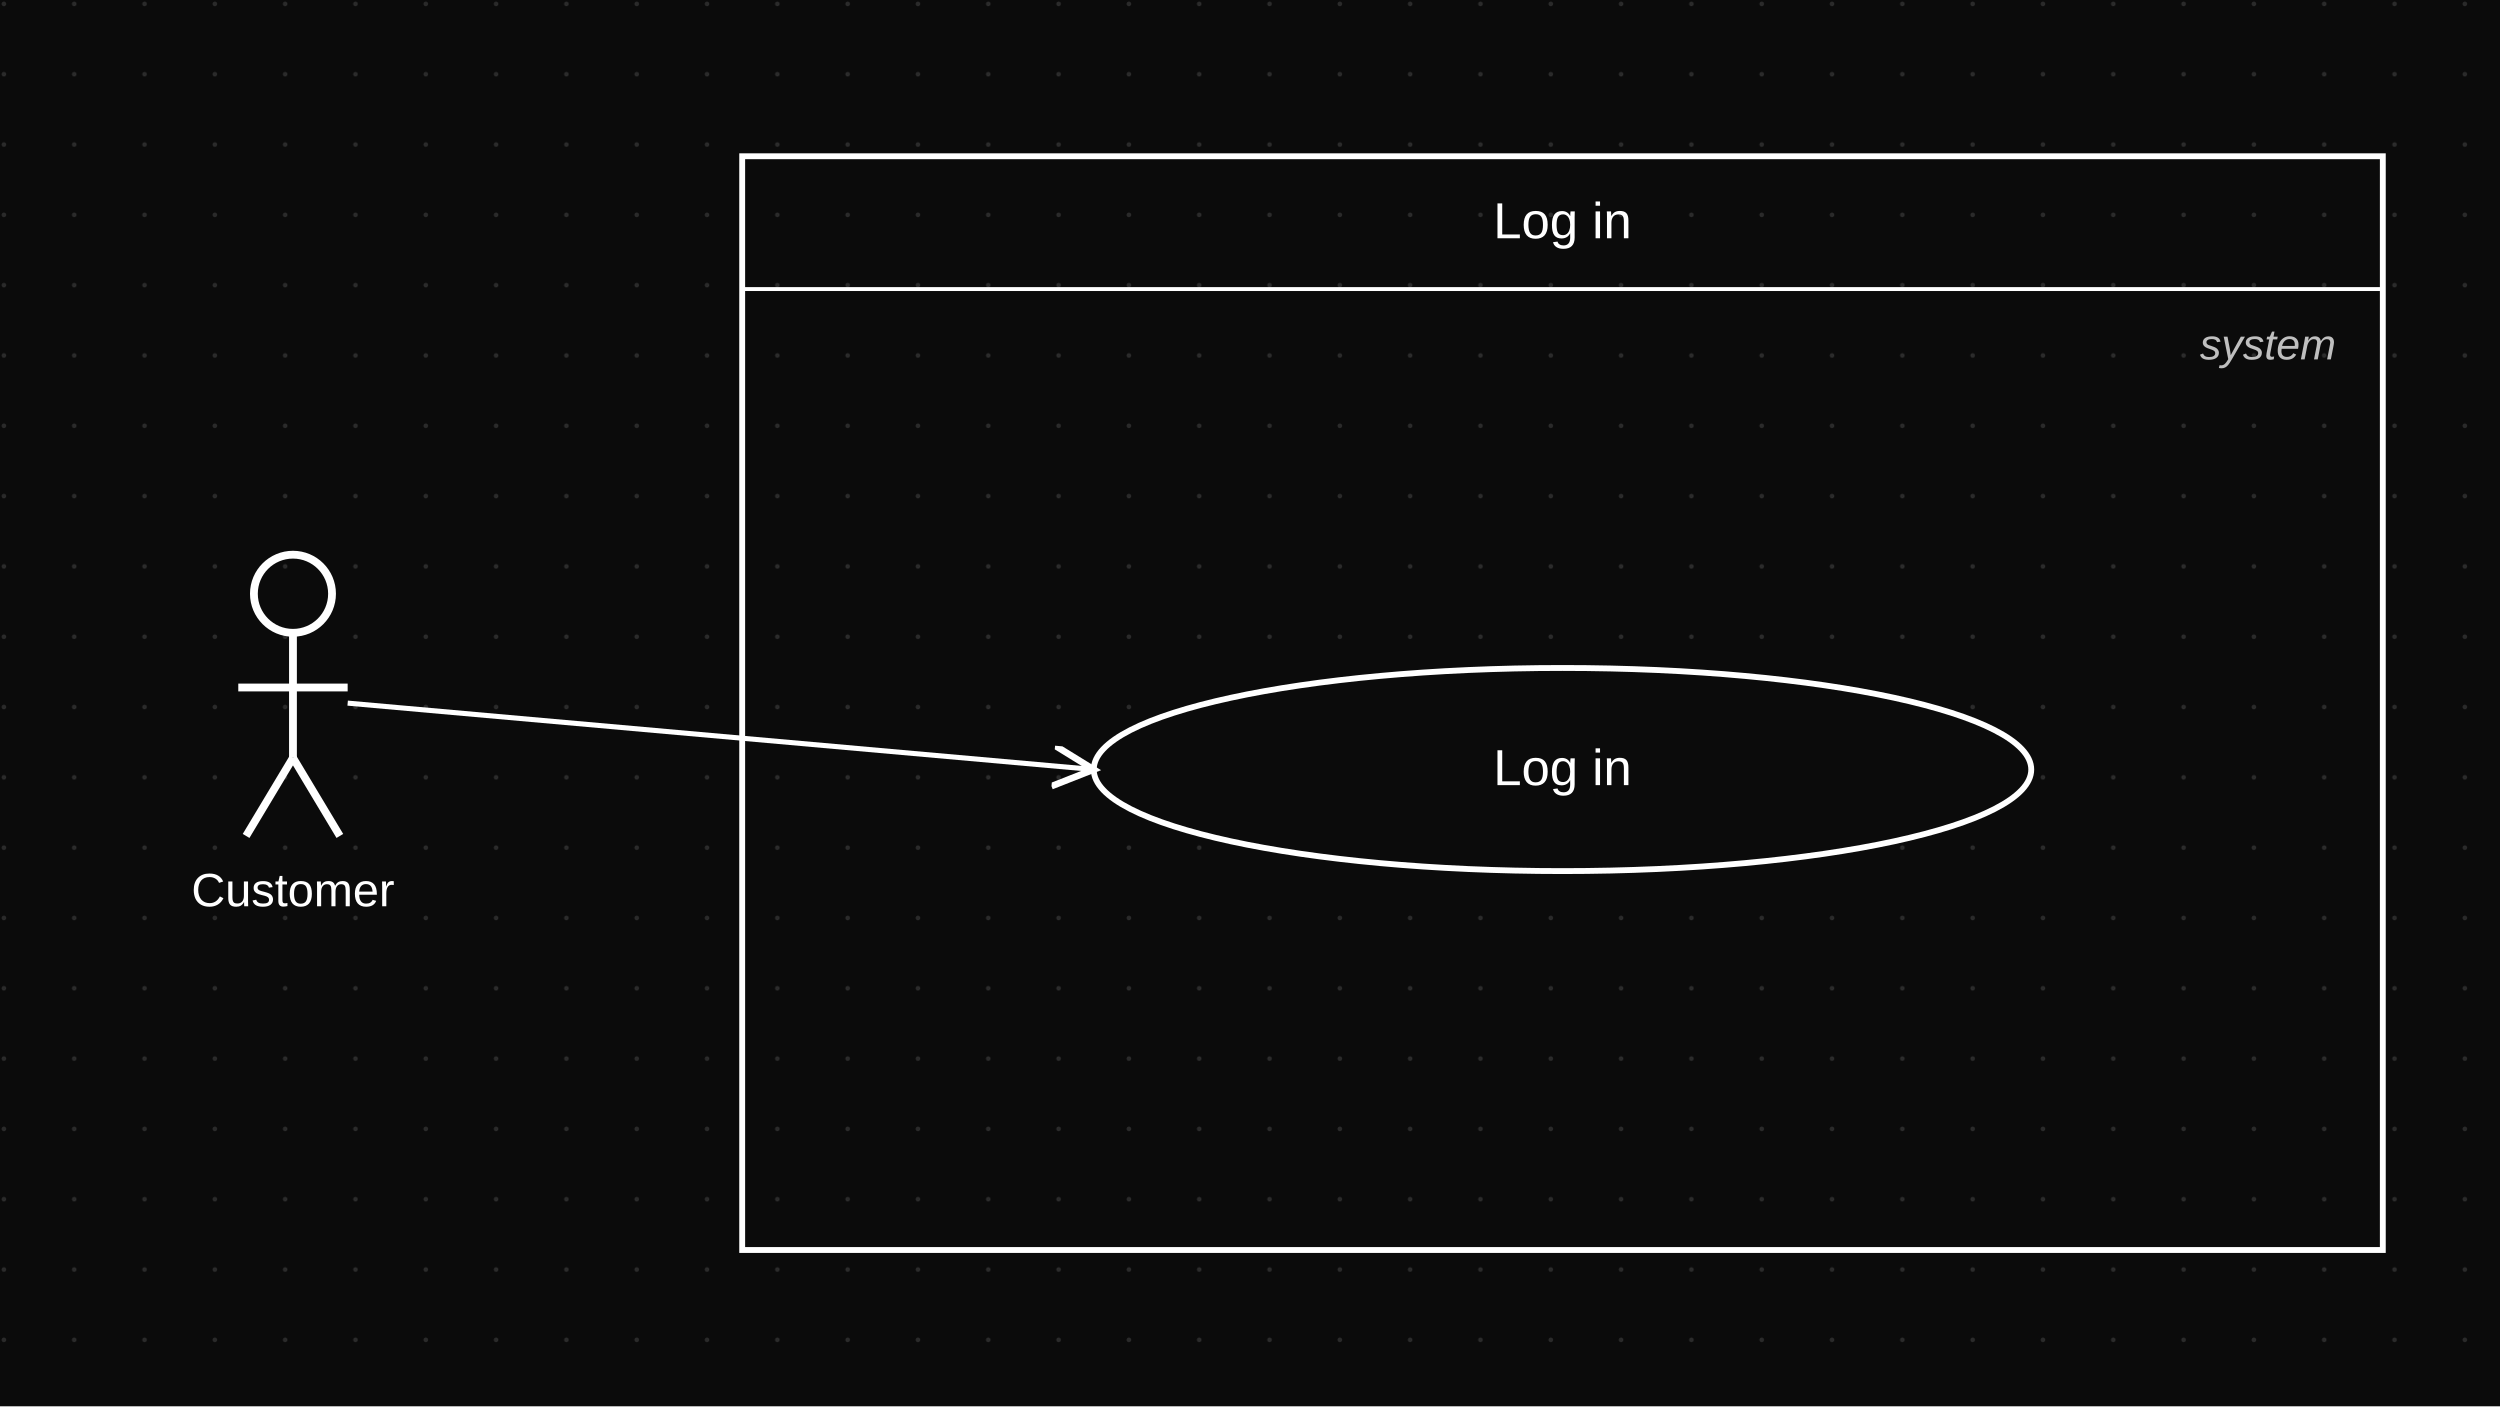
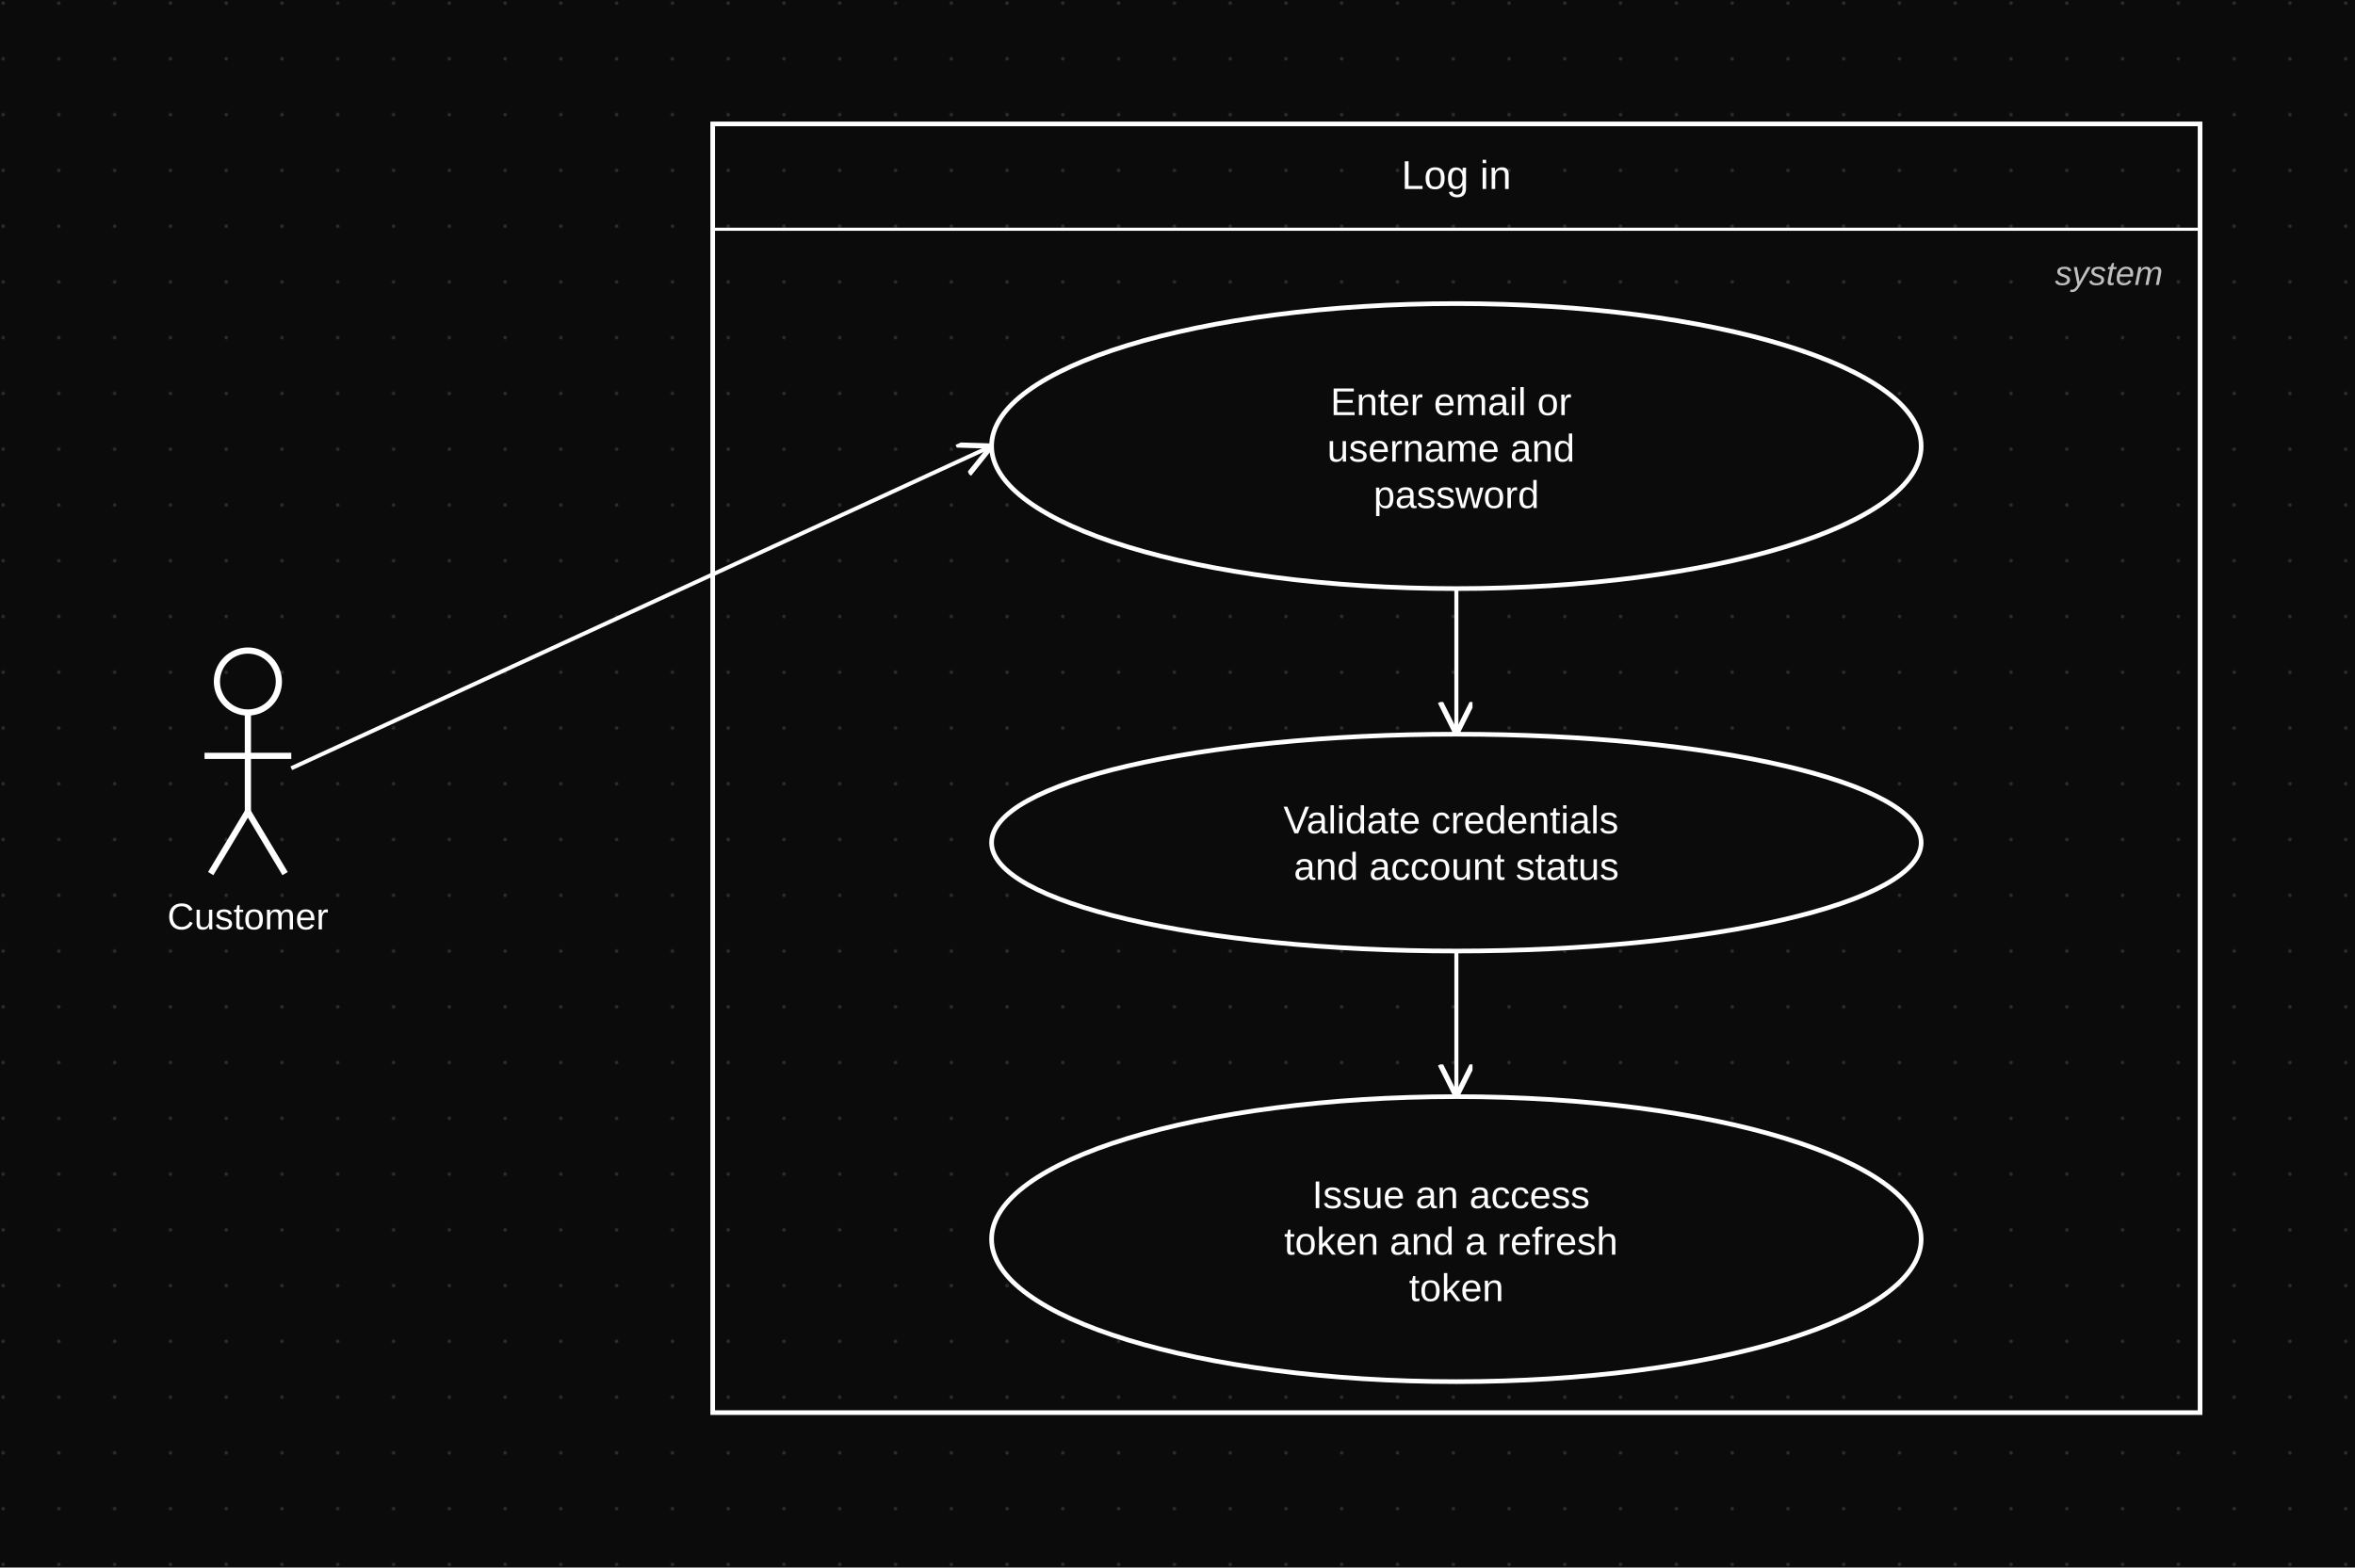
- <svg xmlns="http://www.w3.org/2000/svg" viewBox="0 0 640 360" font-family="Calibri, Arial, sans-serif">
+ <svg xmlns="http://www.w3.org/2000/svg" viewBox="0 0 760 506" font-family="Calibri, Arial, sans-serif">
  <defs>
    <pattern id="grid" width="18" height="18" patternUnits="userSpaceOnUse">
      <circle cx="1" cy="1" r="0.6" fill="#2a2a2a" />
    </pattern>
    <marker id="arrow" markerWidth="10" markerHeight="10" refX="8" refY="4" orient="auto">
      <path d="M0,0 L8,4 L0,8" fill="none" stroke="#ffffff" stroke-width="1.3" />
    </marker>
  </defs>
-   <rect x="0" y="0" width="640" height="360" fill="#0b0b0b" />
-   <rect x="0" y="0" width="640" height="360" fill="url(#grid)" />
-   <rect x="190" y="40" width="420" height="280" fill="none" stroke="#ffffff" stroke-width="1.5" />
-   <line x1="190" y1="74" x2="610" y2="74" stroke="#ffffff" stroke-width="1" />
-   <text x="400" y="61" fill="#ffffff" font-size="13" text-anchor="middle">
-     <tspan x="400" dy="0">Log in</tspan>
+   <rect x="0" y="0" width="760" height="506" fill="#0b0b0b" />
+   <rect x="0" y="0" width="760" height="506" fill="url(#grid)" />
+   <rect x="230" y="40" width="480" height="416" fill="none" stroke="#ffffff" stroke-width="1.5" />
+   <line x1="230" y1="74" x2="710" y2="74" stroke="#ffffff" stroke-width="1" />
+   <text x="470" y="61" fill="#ffffff" font-size="13" text-anchor="middle">
+     <tspan x="470" dy="0">Log in</tspan>
  </text>
-   <text x="598" y="92" fill="#bfbfbf" font-size="11" text-anchor="end" font-style="italic">system</text>
-   <ellipse cx="400" cy="197" rx="120" ry="26" fill="#0b0b0b" stroke="#ffffff" stroke-width="1.5" />
-   <text x="400" y="201" fill="#ffffff" font-size="13" text-anchor="middle">
-     <tspan x="400" dy="0">Log in</tspan>
+   <text x="698" y="92" fill="#bfbfbf" font-size="11" text-anchor="end" font-style="italic">system</text>
+   <line x1="94" y1="248" x2="320" y2="144" stroke="#ffffff" stroke-width="1.3" marker-end="url(#arrow)" />
+   <line x1="470" y1="190" x2="470" y2="237" stroke="#ffffff" stroke-width="1.3" marker-end="url(#arrow)" />
+   <line x1="470" y1="307" x2="470" y2="354" stroke="#ffffff" stroke-width="1.3" marker-end="url(#arrow)" />
+   <ellipse cx="470" cy="144" rx="150" ry="46" fill="#0b0b0b" stroke="#ffffff" stroke-width="1.5" />
+   <text x="470" y="148" fill="#ffffff" font-size="12.5" text-anchor="middle">
+     <tspan x="470" dy="-14">Enter email or</tspan>
+     <tspan x="470" dy="15">username and</tspan>
+     <tspan x="470" dy="15">password</tspan>
  </text>
-   <circle cx="75" cy="152" r="10" fill="none" stroke="#ffffff" stroke-width="2" />
-   <line x1="75" y1="162" x2="75" y2="194" stroke="#ffffff" stroke-width="2" />
-   <line x1="61" y1="176" x2="89" y2="176" stroke="#ffffff" stroke-width="2" />
-   <line x1="75" y1="194" x2="63" y2="214" stroke="#ffffff" stroke-width="2" />
-   <line x1="75" y1="194" x2="87" y2="214" stroke="#ffffff" stroke-width="2" />
-   <text x="75" y="232" fill="#ffffff" font-size="12" text-anchor="middle">Customer</text>
-   <line x1="89" y1="180" x2="280" y2="197" stroke="#ffffff" stroke-width="1.3" marker-end="url(#arrow)" />
+   <ellipse cx="470" cy="272" rx="150" ry="35" fill="#0b0b0b" stroke="#ffffff" stroke-width="1.5" />
+   <text x="470" y="276" fill="#ffffff" font-size="12.5" text-anchor="middle">
+     <tspan x="470" dy="-7">Validate credentials</tspan>
+     <tspan x="470" dy="15">and account status</tspan>
+   </text>
+   <ellipse cx="470" cy="400" rx="150" ry="46" fill="#0b0b0b" stroke="#ffffff" stroke-width="1.5" />
+   <text x="470" y="404" fill="#ffffff" font-size="12.5" text-anchor="middle">
+     <tspan x="470" dy="-14">Issue an access</tspan>
+     <tspan x="470" dy="15">token and a refresh</tspan>
+     <tspan x="470" dy="15">token</tspan>
+   </text>
+   <circle cx="80" cy="220" r="10" fill="none" stroke="#ffffff" stroke-width="2" />
+   <line x1="80" y1="230" x2="80" y2="262" stroke="#ffffff" stroke-width="2" />
+   <line x1="66" y1="244" x2="94" y2="244" stroke="#ffffff" stroke-width="2" />
+   <line x1="80" y1="262" x2="68" y2="282" stroke="#ffffff" stroke-width="2" />
+   <line x1="80" y1="262" x2="92" y2="282" stroke="#ffffff" stroke-width="2" />
+   <text x="80" y="300" fill="#ffffff" font-size="12" text-anchor="middle">Customer</text>
</svg>
